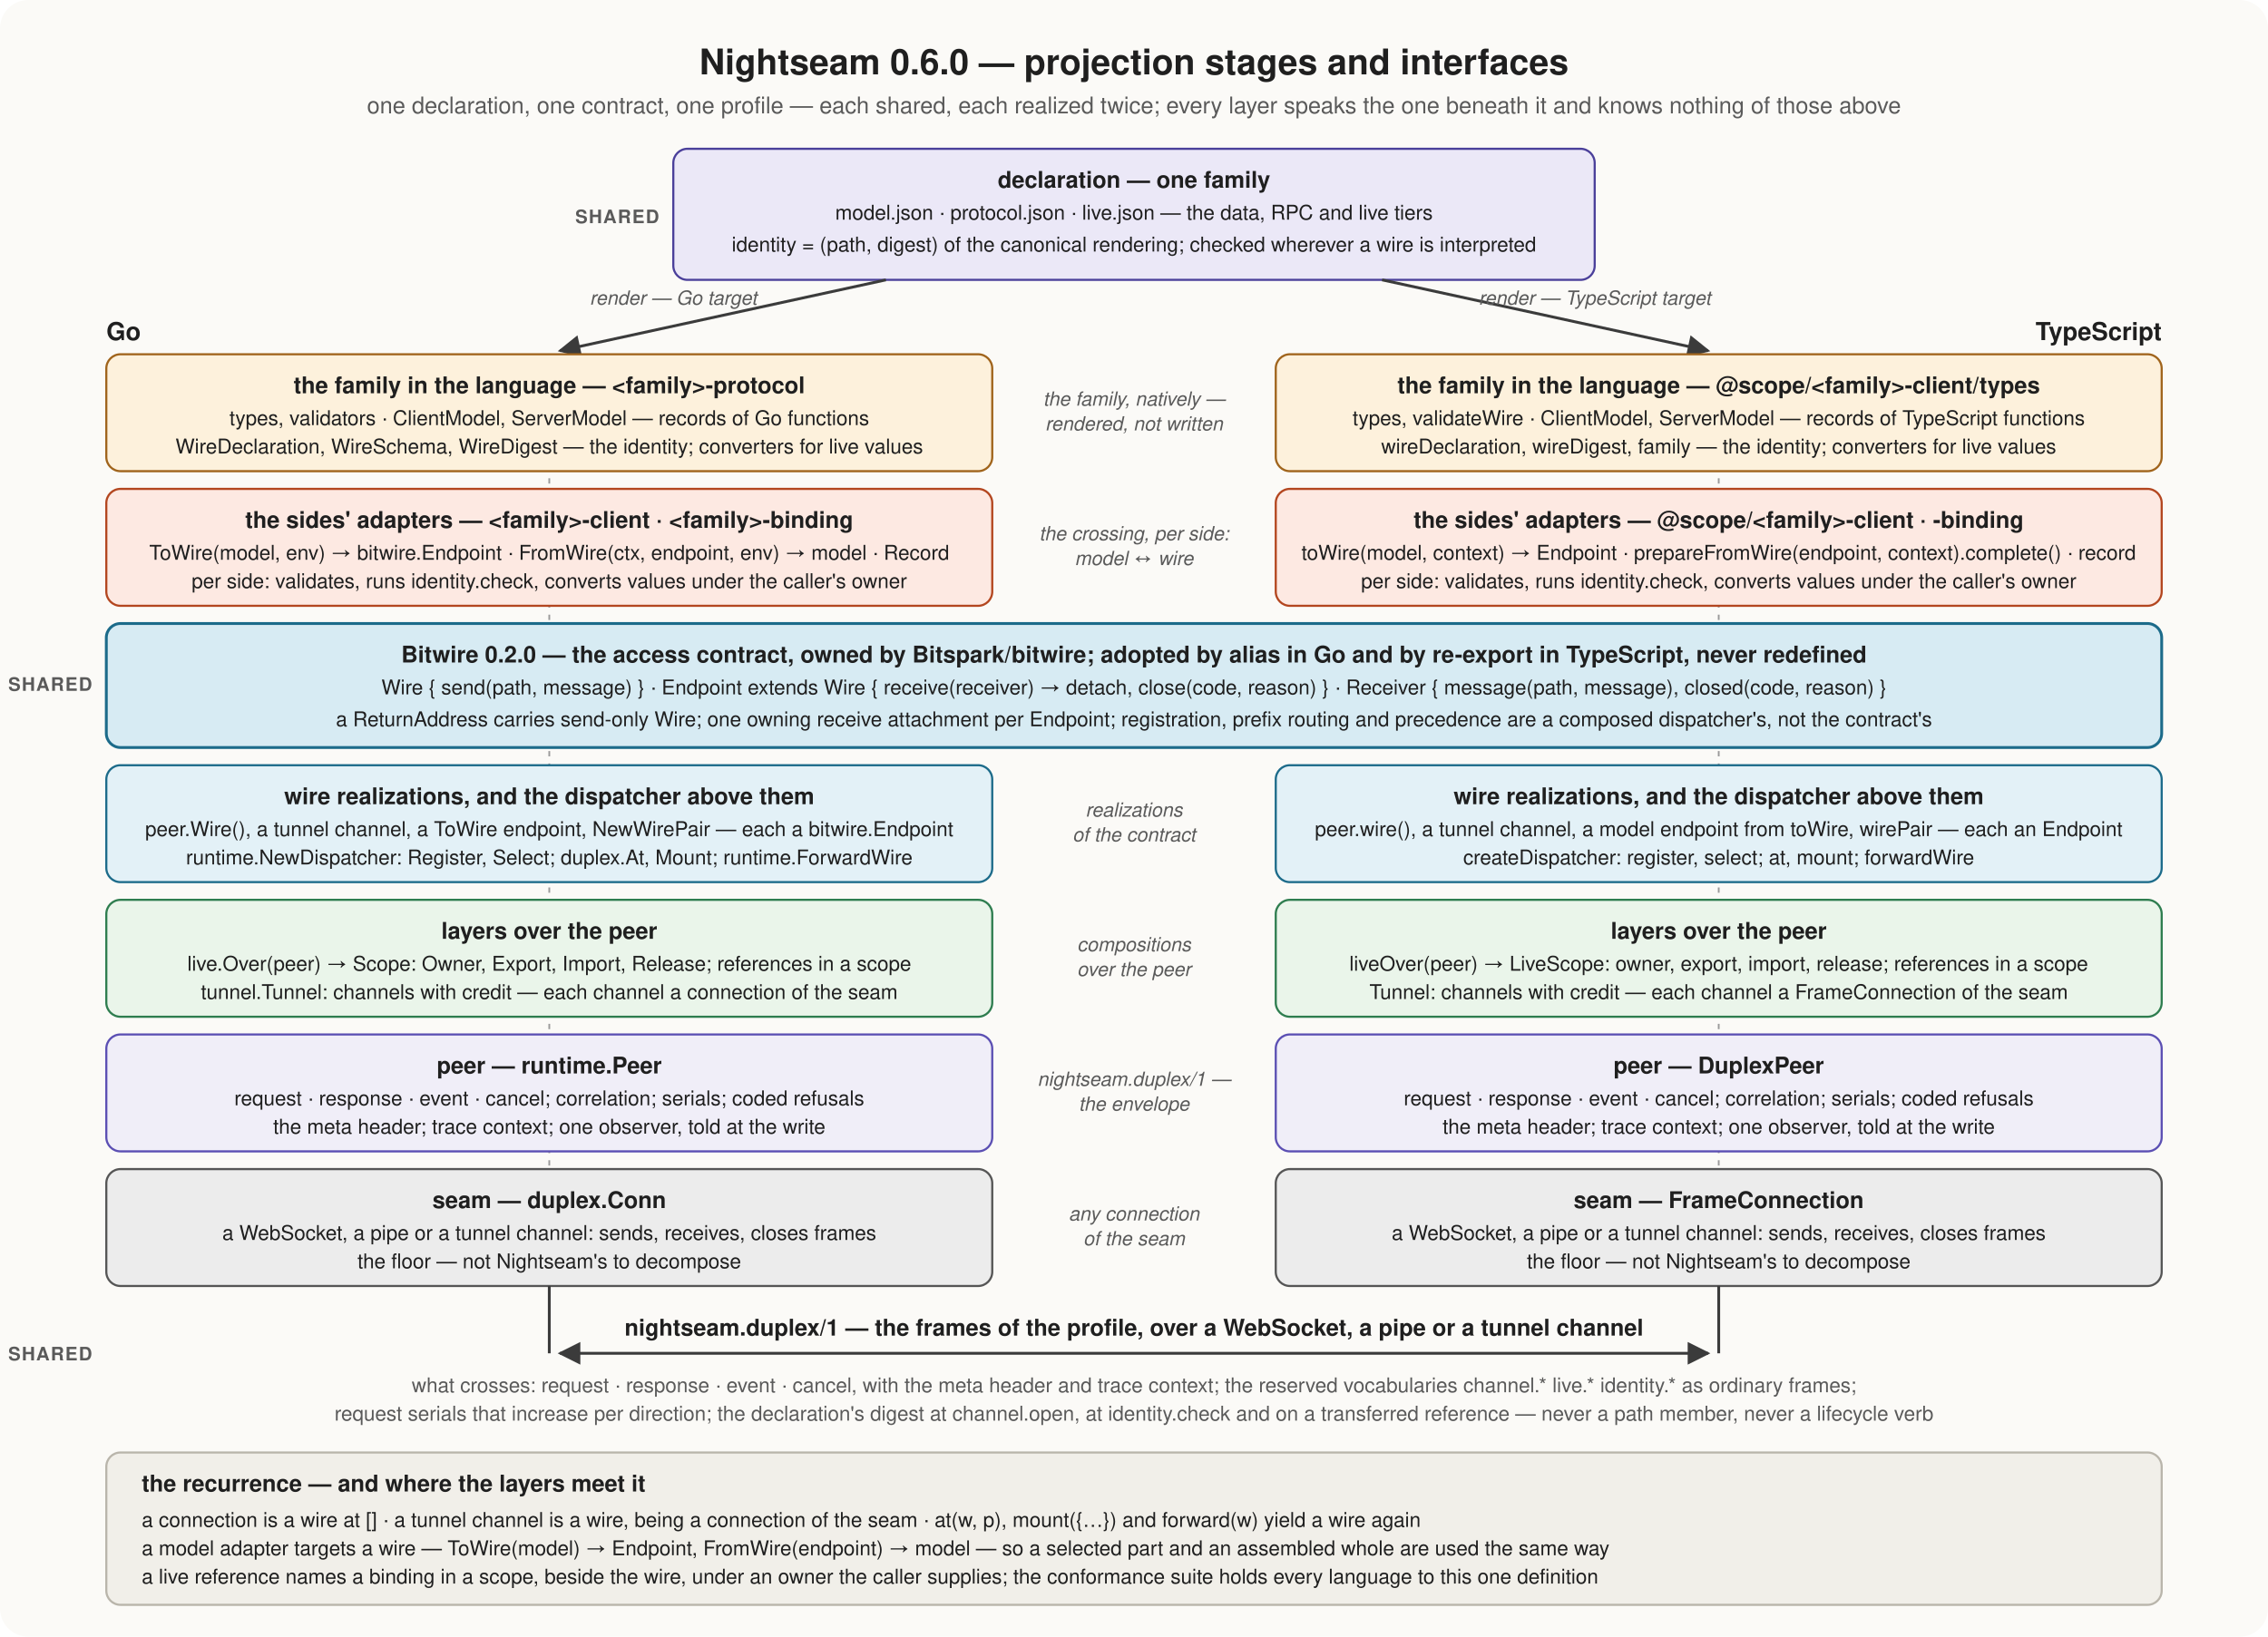
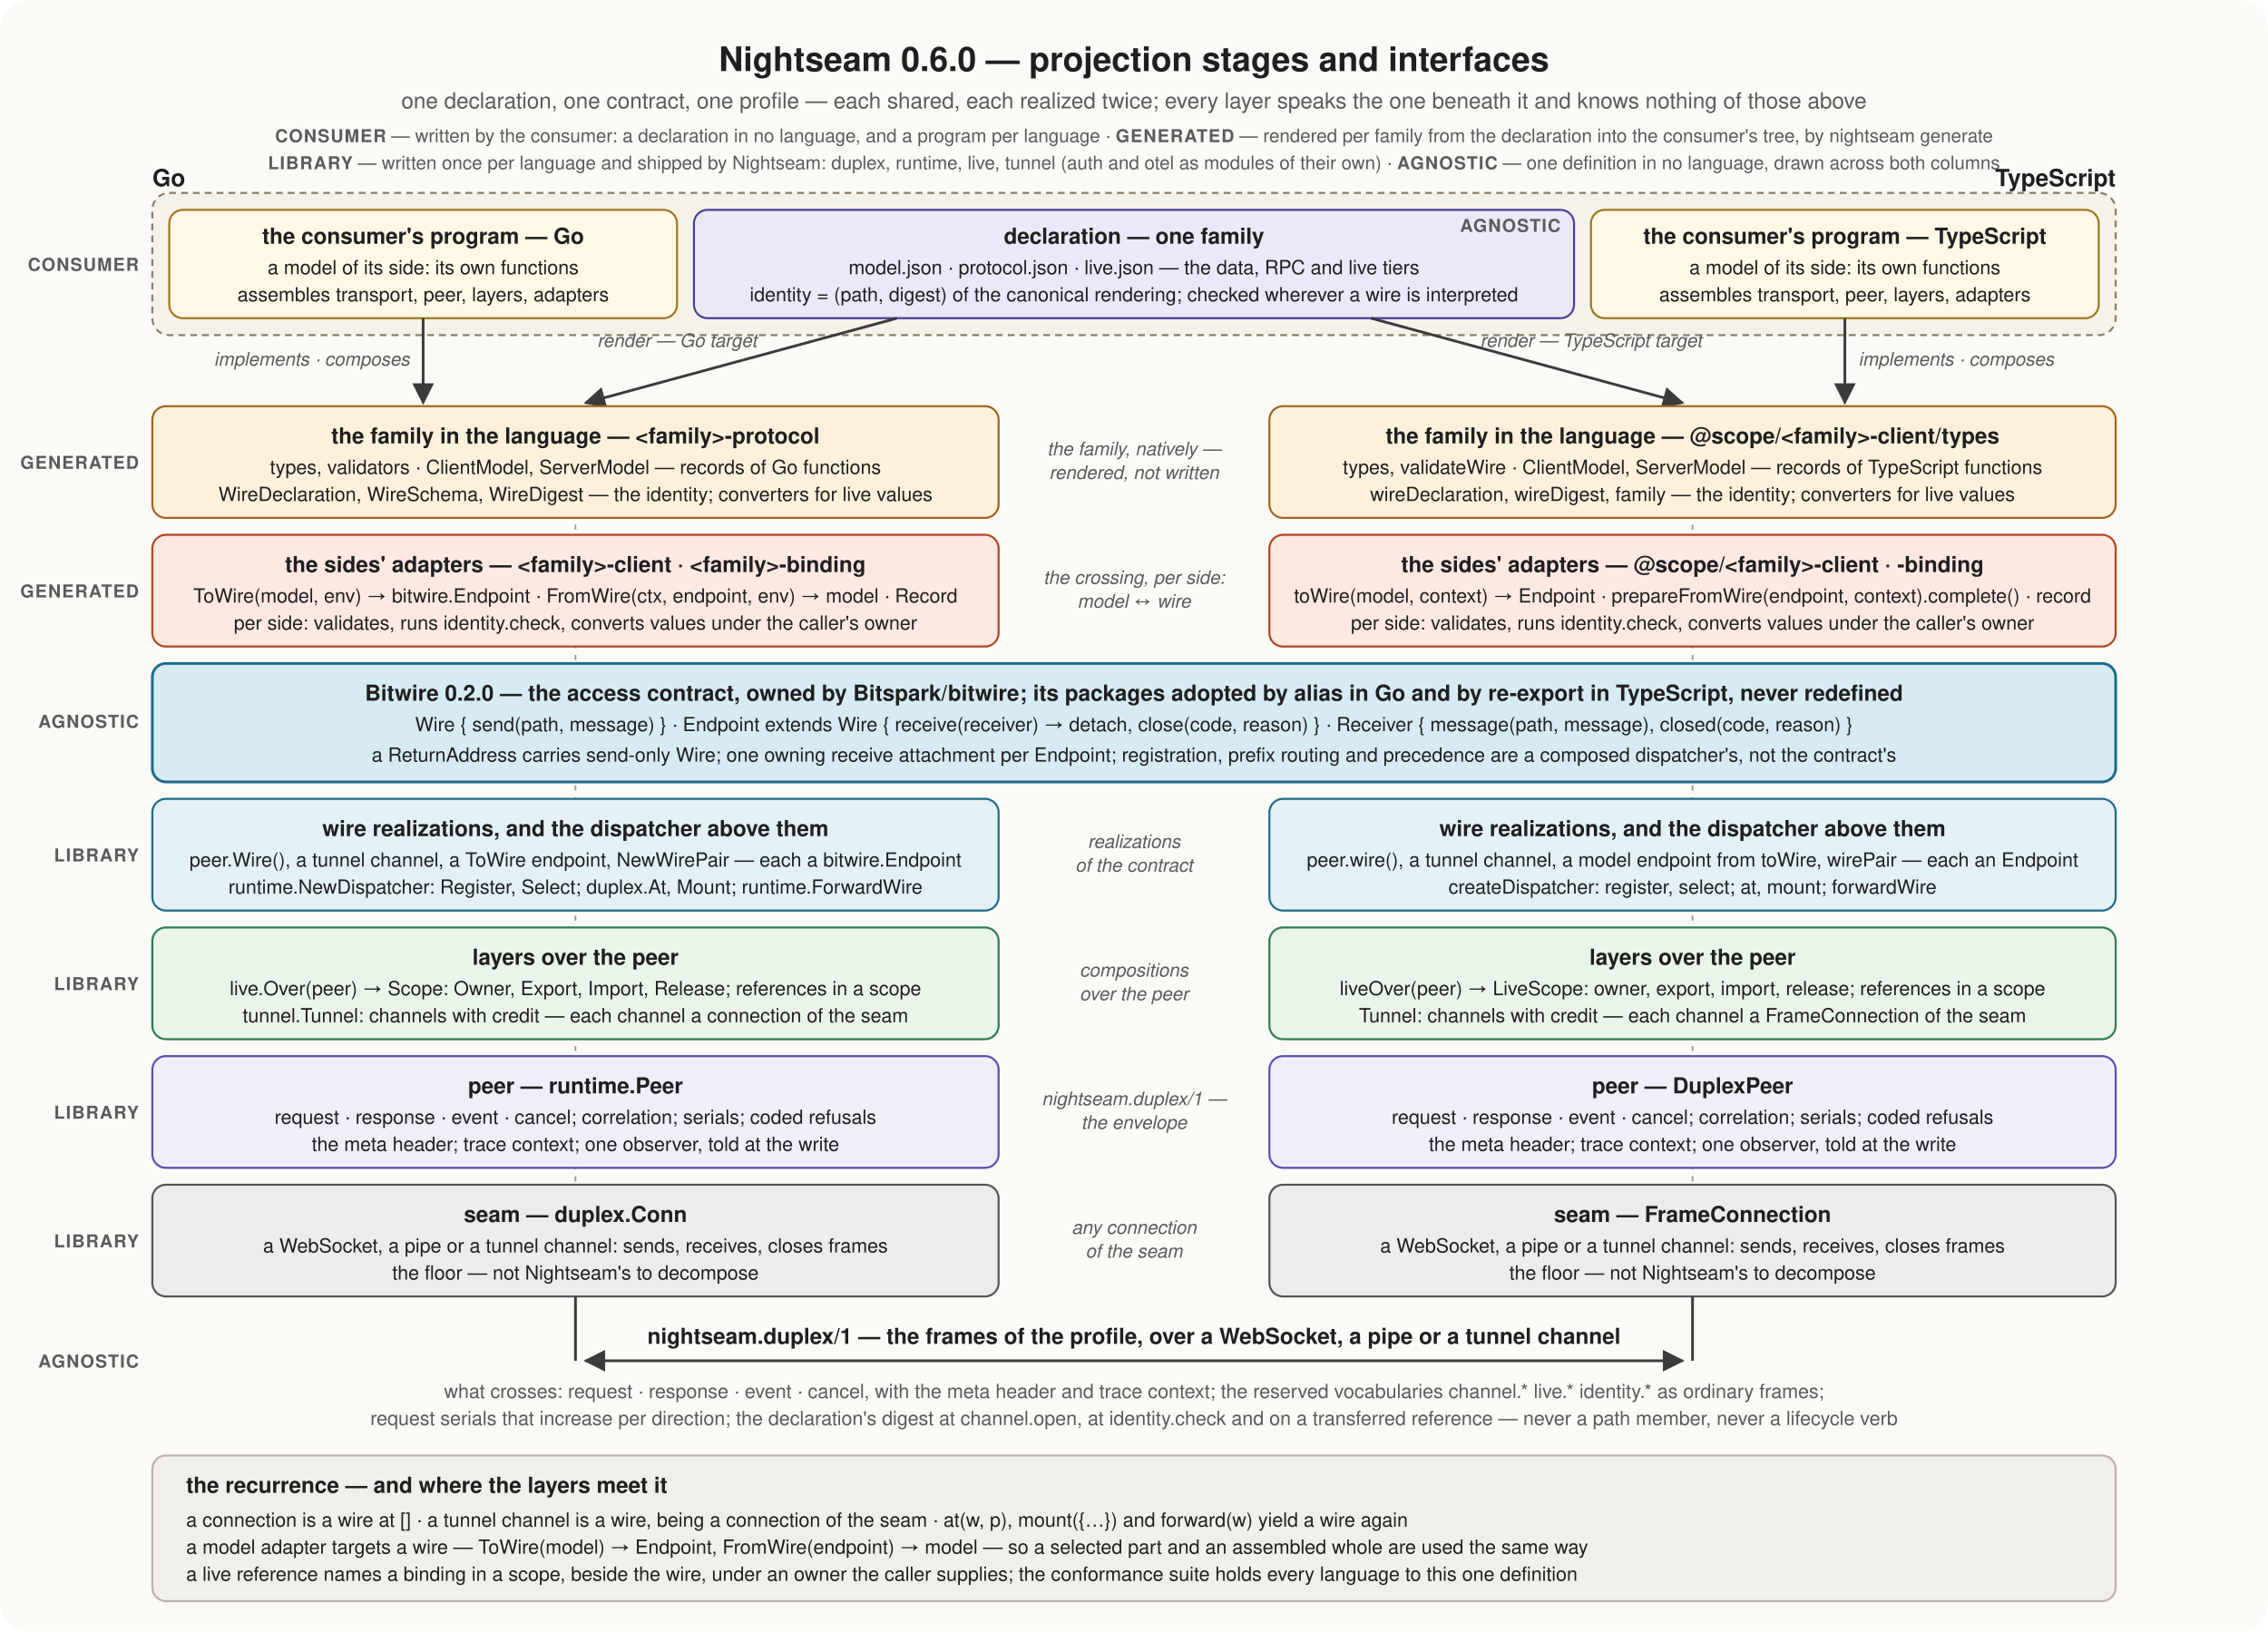
- <svg xmlns="http://www.w3.org/2000/svg" viewBox="0 0 1280 924" width="1280" height="924" role="img" aria-labelledby="title desc" font-family="ui-sans-serif, system-ui, 'Segoe UI', Helvetica, Arial, sans-serif">
+ <svg xmlns="http://www.w3.org/2000/svg" viewBox="0 0 1340 964" width="1340" height="964" role="img" aria-labelledby="title desc" font-family="ui-sans-serif, system-ui, 'Segoe UI', Helvetica, Arial, sans-serif">
  <defs>
    <marker id="arrow" viewBox="0 0 10 10" refX="9" refY="5" markerWidth="8" markerHeight="8" orient="auto-start-reverse">
      <path d="M 0 0 L 10 5 L 0 10 z" fill="#3b3b3b" />
    </marker>
    <style>
      .paper { fill: #fbfaf7; }
      .t { fill: #1f1f1f; }
      .muted { fill: #5a5a5a; }
      .h1 { font-size: 20px; font-weight: 700; }
      .h2 { font-size: 13px; }
+       .leg { font-size: 11px; }
      .col { font-size: 14px; font-weight: 700; }
      .l1 { font-size: 13px; font-weight: 700; }
      .l2 { font-size: 11.5px; }
      .mid { font-size: 11px; font-style: italic; }
-       .tag { font-size: 10.5px; font-weight: 700; letter-spacing: 0.06em; }
+       .tag { font-size: 10.5px; font-weight: 700; letter-spacing: 0.06em; font-style: normal; }
      .box { stroke-width: 1.2; }
+       .consumer { fill: #f5f2ea; stroke: #8a7f6a; stroke-dasharray: 4 3; }
+       .program { fill: #fff8e6; stroke: #9a7b1c; }
      .decl { fill: #ebe8f7; stroke: #4a3f9a; }
      .family { fill: #fdf1dc; stroke: #a0641c; }
      .adapt { fill: #fde9e2; stroke: #b3461f; }
      .contract { fill: #d7ebf3; stroke: #1c6b8a; stroke-width: 1.6; }
      .wire { fill: #e3f1f7; stroke: #1c6b8a; }
      .layer{ fill: #eaf5ea; stroke: #2e7d4f; }
      .peer { fill: #f0eef8; stroke: #5b4fb3; }
      .seam { fill: #ececec; stroke: #555; }
      .strip{ fill: #f1efe9; stroke: #b9b5ab; }
      .line { stroke: #3b3b3b; stroke-width: 1.6; fill: none; }
      .spine{ stroke: #9a9a9a; stroke-width: 1; stroke-dasharray: 3 4; }
    </style>
  </defs>
-   <rect class="paper" x="0" y="0" width="1280" height="924" rx="16" />
-   <text class="h1 t" x="640" y="42" text-anchor="middle">Nightseam 0.6.0 — projection stages and interfaces</text>
-   <text class="h2 muted" x="640" y="64" text-anchor="middle">one declaration, one contract, one profile — each shared, each realized twice; every layer speaks the one beneath it and knows nothing of those above</text>
-   <text class="tag muted" x="372" y="126" text-anchor="end">SHARED</text>
-   <rect class="box decl" x="380" y="84" width="520" height="74" rx="8" />
-   <text class="l1 t" x="640" y="106" text-anchor="middle">declaration — one family</text>
-   <text class="l2 t" x="640" y="124" text-anchor="middle">model.json · protocol.json · live.json — the data, RPC and live tiers</text>
-   <text class="l2 t" x="640" y="142" text-anchor="middle">identity = (path, digest) of the canonical rendering; checked wherever a wire is interpreted</text>
-   <line class="line" x1="500" y1="158" x2="316" y2="198" marker-end="url(#arrow)" />
-   <line class="line" x1="780" y1="158" x2="964" y2="198" marker-end="url(#arrow)" />
-   <text class="mid muted" x="380" y="172" text-anchor="middle">render — Go target</text>
-   <text class="mid muted" x="900" y="172" text-anchor="middle">render — TypeScript target</text>
-   <text class="col t" x="60" y="192">Go</text>
-   <text class="col t" x="1220" y="192" text-anchor="end">TypeScript</text>
-   <line class="spine" x1="310" y1="200" x2="310" y2="726" />
-   <line class="spine" x1="970" y1="200" x2="970" y2="726" />
-   <rect class="box family" x="60" y="200" width="500" height="66" rx="8" />
-   <text class="l1 t" x="310" y="222" text-anchor="middle">the family in the language — &lt;family&gt;-protocol</text>
-   <text class="l2 t" x="310" y="240" text-anchor="middle">types, validators · ClientModel, ServerModel — records of Go functions</text>
-   <text class="l2 t" x="310" y="256" text-anchor="middle">WireDeclaration, WireSchema, WireDigest — the identity; converters for live values</text>
-   <rect class="box adapt" x="60" y="276" width="500" height="66" rx="8" />
-   <text class="l1 t" x="310" y="298" text-anchor="middle">the sides' adapters — &lt;family&gt;-client · &lt;family&gt;-binding</text>
-   <text class="l2 t" x="310" y="316" text-anchor="middle">ToWire(model, env) → bitwire.Endpoint · FromWire(ctx, endpoint, env) → model · Record</text>
-   <text class="l2 t" x="310" y="332" text-anchor="middle">per side: validates, runs identity.check, converts values under the caller's owner</text>
-   <rect class="box family" x="720" y="200" width="500" height="66" rx="8" />
-   <text class="l1 t" x="970" y="222" text-anchor="middle">the family in the language — @scope/&lt;family&gt;-client/types</text>
-   <text class="l2 t" x="970" y="240" text-anchor="middle">types, validateWire · ClientModel, ServerModel — records of TypeScript functions</text>
-   <text class="l2 t" x="970" y="256" text-anchor="middle">wireDeclaration, wireDigest, family — the identity; converters for live values</text>
-   <rect class="box adapt" x="720" y="276" width="500" height="66" rx="8" />
-   <text class="l1 t" x="970" y="298" text-anchor="middle">the sides' adapters — @scope/&lt;family&gt;-client · -binding</text>
-   <text class="l2 t" x="970" y="316" text-anchor="middle">toWire(model, context) → Endpoint · prepareFromWire(endpoint, context).complete() · record</text>
-   <text class="l2 t" x="970" y="332" text-anchor="middle">per side: validates, runs identity.check, converts values under the caller's owner</text>
-   <text class="tag muted" x="52" y="390" text-anchor="end">SHARED</text>
-   <rect class="box contract" x="60" y="352" width="1160" height="70" rx="8" />
-   <text class="l1 t" x="640" y="374" text-anchor="middle">Bitwire 0.2.0 — the access contract, owned by Bitspark/bitwire; adopted by alias in Go and by re-export in TypeScript, never redefined</text>
-   <text class="l2 t" x="640" y="392" text-anchor="middle">Wire { send(path, message) } · Endpoint extends Wire { receive(receiver) → detach, close(code, reason) } · Receiver { message(path, message), closed(code, reason) }</text>
-   <text class="l2 t" x="640" y="410" text-anchor="middle">a ReturnAddress carries send-only Wire; one owning receive attachment per Endpoint; registration, prefix routing and precedence are a composed dispatcher's, not the contract's</text>
-   <rect class="box wire" x="60" y="432" width="500" height="66" rx="8" />
-   <text class="l1 t" x="310" y="454" text-anchor="middle">wire realizations, and the dispatcher above them</text>
-   <text class="l2 t" x="310" y="472" text-anchor="middle">peer.Wire(), a tunnel channel, a ToWire endpoint, NewWirePair — each a bitwire.Endpoint</text>
-   <text class="l2 t" x="310" y="488" text-anchor="middle">runtime.NewDispatcher: Register, Select; duplex.At, Mount; runtime.ForwardWire</text>
-   <rect class="box layer" x="60" y="508" width="500" height="66" rx="8" />
-   <text class="l1 t" x="310" y="530" text-anchor="middle">layers over the peer</text>
-   <text class="l2 t" x="310" y="548" text-anchor="middle">live.Over(peer) → Scope: Owner, Export, Import, Release; references in a scope</text>
-   <text class="l2 t" x="310" y="564" text-anchor="middle">tunnel.Tunnel: channels with credit — each channel a connection of the seam</text>
-   <rect class="box peer" x="60" y="584" width="500" height="66" rx="8" />
-   <text class="l1 t" x="310" y="606" text-anchor="middle">peer — runtime.Peer</text>
-   <text class="l2 t" x="310" y="624" text-anchor="middle">request · response · event · cancel; correlation; serials; coded refusals</text>
-   <text class="l2 t" x="310" y="640" text-anchor="middle">the meta header; trace context; one observer, told at the write</text>
-   <rect class="box seam" x="60" y="660" width="500" height="66" rx="8" />
-   <text class="l1 t" x="310" y="682" text-anchor="middle">seam — duplex.Conn</text>
-   <text class="l2 t" x="310" y="700" text-anchor="middle">a WebSocket, a pipe or a tunnel channel: sends, receives, closes frames</text>
-   <text class="l2 t" x="310" y="716" text-anchor="middle">the floor — not Nightseam's to decompose</text>
-   <rect class="box wire" x="720" y="432" width="500" height="66" rx="8" />
-   <text class="l1 t" x="970" y="454" text-anchor="middle">wire realizations, and the dispatcher above them</text>
-   <text class="l2 t" x="970" y="472" text-anchor="middle">peer.wire(), a tunnel channel, a model endpoint from toWire, wirePair — each an Endpoint</text>
-   <text class="l2 t" x="970" y="488" text-anchor="middle">createDispatcher: register, select; at, mount; forwardWire</text>
-   <rect class="box layer" x="720" y="508" width="500" height="66" rx="8" />
-   <text class="l1 t" x="970" y="530" text-anchor="middle">layers over the peer</text>
-   <text class="l2 t" x="970" y="548" text-anchor="middle">liveOver(peer) → LiveScope: owner, export, import, release; references in a scope</text>
-   <text class="l2 t" x="970" y="564" text-anchor="middle">Tunnel: channels with credit — each channel a FrameConnection of the seam</text>
-   <rect class="box peer" x="720" y="584" width="500" height="66" rx="8" />
-   <text class="l1 t" x="970" y="606" text-anchor="middle">peer — DuplexPeer</text>
-   <text class="l2 t" x="970" y="624" text-anchor="middle">request · response · event · cancel; correlation; serials; coded refusals</text>
-   <text class="l2 t" x="970" y="640" text-anchor="middle">the meta header; trace context; one observer, told at the write</text>
-   <rect class="box seam" x="720" y="660" width="500" height="66" rx="8" />
-   <text class="l1 t" x="970" y="682" text-anchor="middle">seam — FrameConnection</text>
-   <text class="l2 t" x="970" y="700" text-anchor="middle">a WebSocket, a pipe or a tunnel channel: sends, receives, closes frames</text>
-   <text class="l2 t" x="970" y="716" text-anchor="middle">the floor — not Nightseam's to decompose</text>
-   <text class="mid muted" x="640" y="229" text-anchor="middle">the family, natively —</text>
-   <text class="mid muted" x="640" y="243" text-anchor="middle">rendered, not written</text>
-   <text class="mid muted" x="640" y="305" text-anchor="middle">the crossing, per side:</text>
-   <text class="mid muted" x="640" y="319" text-anchor="middle">model ↔ wire</text>
-   <text class="mid muted" x="640" y="461" text-anchor="middle">realizations</text>
-   <text class="mid muted" x="640" y="475" text-anchor="middle">of the contract</text>
-   <text class="mid muted" x="640" y="537" text-anchor="middle">compositions</text>
-   <text class="mid muted" x="640" y="551" text-anchor="middle">over the peer</text>
-   <text class="mid muted" x="640" y="613" text-anchor="middle">nightseam.duplex/1 —</text>
-   <text class="mid muted" x="640" y="627" text-anchor="middle">the envelope</text>
-   <text class="mid muted" x="640" y="689" text-anchor="middle">any connection</text>
-   <text class="mid muted" x="640" y="703" text-anchor="middle">of the seam</text>
-   <line class="line" x1="310" y1="726" x2="310" y2="764" />
-   <line class="line" x1="970" y1="726" x2="970" y2="764" />
-   <line class="line" x1="316" y1="764" x2="964" y2="764" marker-start="url(#arrow)" marker-end="url(#arrow)" />
-   <text class="tag muted" x="52" y="768" text-anchor="end">SHARED</text>
-   <text class="l1 t" x="640" y="754" text-anchor="middle">nightseam.duplex/1 — the frames of the profile, over a WebSocket, a pipe or a tunnel channel</text>
-   <text class="l2 muted" x="640" y="786" text-anchor="middle">what crosses: request · response · event · cancel, with the meta header and trace context; the reserved vocabularies channel.* live.* identity.* as ordinary frames;</text>
-   <text class="l2 muted" x="640" y="802" text-anchor="middle">request serials that increase per direction; the declaration's digest at channel.open, at identity.check and on a transferred reference — never a path member, never a lifecycle verb</text>
-   <rect class="box strip" x="60" y="820" width="1160" height="86" rx="8" />
-   <text class="l1 t" x="80" y="842">the recurrence — and where the layers meet it</text>
-   <text class="l2 t" x="80" y="862">a connection is a wire at [] · a tunnel channel is a wire, being a connection of the seam · at(w, p), mount({…}) and forward(w) yield a wire again</text>
-   <text class="l2 t" x="80" y="878">a model adapter targets a wire — ToWire(model) → Endpoint, FromWire(endpoint) → model — so a selected part and an assembled whole are used the same way</text>
-   <text class="l2 t" x="80" y="894">a live reference names a binding in a scope, beside the wire, under an owner the caller supplies; the conformance suite holds every language to this one definition</text>
+   <rect class="paper" x="0" y="0" width="1340" height="964" rx="16" />
+   <text class="h1 t" x="670" y="42" text-anchor="middle">Nightseam 0.6.0 — projection stages and interfaces</text>
+   <text class="h2 muted" x="670" y="64" text-anchor="middle">one declaration, one contract, one profile — each shared, each realized twice; every layer speaks the one beneath it and knows nothing of those above</text>
+   <text class="leg muted" x="670" y="84" text-anchor="middle">
+     <tspan class="tag">CONSUMER</tspan> — written by the consumer: a declaration in no language, and a program per language · <tspan class="tag">GENERATED</tspan> — rendered per family from the declaration into the consumer's tree, by nightseam generate</text>
+   <text class="leg muted" x="670" y="100" text-anchor="middle">
+     <tspan class="tag">LIBRARY</tspan> — written once per language and shipped by Nightseam: duplex, runtime, live, tunnel (auth and otel as modules of their own) · <tspan class="tag">AGNOSTIC</tspan> — one definition in no language, drawn across both columns</text>
+   <text class="col t" x="90" y="110">Go</text>
+   <text class="col t" x="1250" y="110" text-anchor="end">TypeScript</text>
+   <text class="tag muted" x="82" y="160" text-anchor="end">CONSUMER</text>
+   <rect class="box consumer" x="90" y="114" width="1160" height="84" rx="10" />
+   <rect class="box program" x="100" y="124" width="300" height="64" rx="8" />
+   <text class="l1 t" x="250" y="144" text-anchor="middle">the consumer's program — Go</text>
+   <text class="l2 t" x="250" y="162" text-anchor="middle">a model of its side: its own functions</text>
+   <text class="l2 t" x="250" y="178" text-anchor="middle">assembles transport, peer, layers, adapters</text>
+   <rect class="box decl" x="410" y="124" width="520" height="64" rx="8" />
+   <text class="tag muted" x="922" y="137" text-anchor="end">AGNOSTIC</text>
+   <text class="l1 t" x="670" y="144" text-anchor="middle">declaration — one family</text>
+   <text class="l2 t" x="670" y="162" text-anchor="middle">model.json · protocol.json · live.json — the data, RPC and live tiers</text>
+   <text class="l2 t" x="670" y="178" text-anchor="middle">identity = (path, digest) of the canonical rendering; checked wherever a wire is interpreted</text>
+   <rect class="box program" x="940" y="124" width="300" height="64" rx="8" />
+   <text class="l1 t" x="1090" y="144" text-anchor="middle">the consumer's program — TypeScript</text>
+   <text class="l2 t" x="1090" y="162" text-anchor="middle">a model of its side: its own functions</text>
+   <text class="l2 t" x="1090" y="178" text-anchor="middle">assembles transport, peer, layers, adapters</text>
+   <line class="line" x1="530" y1="188" x2="346" y2="238" marker-end="url(#arrow)" />
+   <line class="line" x1="810" y1="188" x2="994" y2="238" marker-end="url(#arrow)" />
+   <text class="mid muted" x="400" y="205" text-anchor="middle">render — Go target</text>
+   <text class="mid muted" x="940" y="205" text-anchor="middle">render — TypeScript target</text>
+   <line class="line" x1="250" y1="188" x2="250" y2="238" marker-end="url(#arrow)" />
+   <line class="line" x1="1090" y1="188" x2="1090" y2="238" marker-end="url(#arrow)" />
+   <text class="mid muted" x="242" y="216" text-anchor="end">implements · composes</text>
+   <text class="mid muted" x="1098" y="216">implements · composes</text>
+   <line class="spine" x1="340" y1="240" x2="340" y2="766" />
+   <line class="spine" x1="1000" y1="240" x2="1000" y2="766" />
+   <rect class="box family" x="90" y="240" width="500" height="66" rx="8" />
+   <text class="l1 t" x="340" y="262" text-anchor="middle">the family in the language — &lt;family&gt;-protocol</text>
+   <text class="l2 t" x="340" y="280" text-anchor="middle">types, validators · ClientModel, ServerModel — records of Go functions</text>
+   <text class="l2 t" x="340" y="296" text-anchor="middle">WireDeclaration, WireSchema, WireDigest — the identity; converters for live values</text>
+   <rect class="box adapt" x="90" y="316" width="500" height="66" rx="8" />
+   <text class="l1 t" x="340" y="338" text-anchor="middle">the sides' adapters — &lt;family&gt;-client · &lt;family&gt;-binding</text>
+   <text class="l2 t" x="340" y="356" text-anchor="middle">ToWire(model, env) → bitwire.Endpoint · FromWire(ctx, endpoint, env) → model · Record</text>
+   <text class="l2 t" x="340" y="372" text-anchor="middle">per side: validates, runs identity.check, converts values under the caller's owner</text>
+   <rect class="box family" x="750" y="240" width="500" height="66" rx="8" />
+   <text class="l1 t" x="1000" y="262" text-anchor="middle">the family in the language — @scope/&lt;family&gt;-client/types</text>
+   <text class="l2 t" x="1000" y="280" text-anchor="middle">types, validateWire · ClientModel, ServerModel — records of TypeScript functions</text>
+   <text class="l2 t" x="1000" y="296" text-anchor="middle">wireDeclaration, wireDigest, family — the identity; converters for live values</text>
+   <rect class="box adapt" x="750" y="316" width="500" height="66" rx="8" />
+   <text class="l1 t" x="1000" y="338" text-anchor="middle">the sides' adapters — @scope/&lt;family&gt;-client · -binding</text>
+   <text class="l2 t" x="1000" y="356" text-anchor="middle">toWire(model, context) → Endpoint · prepareFromWire(endpoint, context).complete() · record</text>
+   <text class="l2 t" x="1000" y="372" text-anchor="middle">per side: validates, runs identity.check, converts values under the caller's owner</text>
+   <text class="tag muted" x="82" y="430" text-anchor="end">AGNOSTIC</text>
+   <rect class="box contract" x="90" y="392" width="1160" height="70" rx="8" />
+   <text class="l1 t" x="670" y="414" text-anchor="middle">Bitwire 0.2.0 — the access contract, owned by Bitspark/bitwire; its packages adopted by alias in Go and by re-export in TypeScript, never redefined</text>
+   <text class="l2 t" x="670" y="432" text-anchor="middle">Wire { send(path, message) } · Endpoint extends Wire { receive(receiver) → detach, close(code, reason) } · Receiver { message(path, message), closed(code, reason) }</text>
+   <text class="l2 t" x="670" y="450" text-anchor="middle">a ReturnAddress carries send-only Wire; one owning receive attachment per Endpoint; registration, prefix routing and precedence are a composed dispatcher's, not the contract's</text>
+   <rect class="box wire" x="90" y="472" width="500" height="66" rx="8" />
+   <text class="l1 t" x="340" y="494" text-anchor="middle">wire realizations, and the dispatcher above them</text>
+   <text class="l2 t" x="340" y="512" text-anchor="middle">peer.Wire(), a tunnel channel, a ToWire endpoint, NewWirePair — each a bitwire.Endpoint</text>
+   <text class="l2 t" x="340" y="528" text-anchor="middle">runtime.NewDispatcher: Register, Select; duplex.At, Mount; runtime.ForwardWire</text>
+   <rect class="box layer" x="90" y="548" width="500" height="66" rx="8" />
+   <text class="l1 t" x="340" y="570" text-anchor="middle">layers over the peer</text>
+   <text class="l2 t" x="340" y="588" text-anchor="middle">live.Over(peer) → Scope: Owner, Export, Import, Release; references in a scope</text>
+   <text class="l2 t" x="340" y="604" text-anchor="middle">tunnel.Tunnel: channels with credit — each channel a connection of the seam</text>
+   <rect class="box peer" x="90" y="624" width="500" height="66" rx="8" />
+   <text class="l1 t" x="340" y="646" text-anchor="middle">peer — runtime.Peer</text>
+   <text class="l2 t" x="340" y="664" text-anchor="middle">request · response · event · cancel; correlation; serials; coded refusals</text>
+   <text class="l2 t" x="340" y="680" text-anchor="middle">the meta header; trace context; one observer, told at the write</text>
+   <rect class="box seam" x="90" y="700" width="500" height="66" rx="8" />
+   <text class="l1 t" x="340" y="722" text-anchor="middle">seam — duplex.Conn</text>
+   <text class="l2 t" x="340" y="740" text-anchor="middle">a WebSocket, a pipe or a tunnel channel: sends, receives, closes frames</text>
+   <text class="l2 t" x="340" y="756" text-anchor="middle">the floor — not Nightseam's to decompose</text>
+   <rect class="box wire" x="750" y="472" width="500" height="66" rx="8" />
+   <text class="l1 t" x="1000" y="494" text-anchor="middle">wire realizations, and the dispatcher above them</text>
+   <text class="l2 t" x="1000" y="512" text-anchor="middle">peer.wire(), a tunnel channel, a model endpoint from toWire, wirePair — each an Endpoint</text>
+   <text class="l2 t" x="1000" y="528" text-anchor="middle">createDispatcher: register, select; at, mount; forwardWire</text>
+   <rect class="box layer" x="750" y="548" width="500" height="66" rx="8" />
+   <text class="l1 t" x="1000" y="570" text-anchor="middle">layers over the peer</text>
+   <text class="l2 t" x="1000" y="588" text-anchor="middle">liveOver(peer) → LiveScope: owner, export, import, release; references in a scope</text>
+   <text class="l2 t" x="1000" y="604" text-anchor="middle">Tunnel: channels with credit — each channel a FrameConnection of the seam</text>
+   <rect class="box peer" x="750" y="624" width="500" height="66" rx="8" />
+   <text class="l1 t" x="1000" y="646" text-anchor="middle">peer — DuplexPeer</text>
+   <text class="l2 t" x="1000" y="664" text-anchor="middle">request · response · event · cancel; correlation; serials; coded refusals</text>
+   <text class="l2 t" x="1000" y="680" text-anchor="middle">the meta header; trace context; one observer, told at the write</text>
+   <rect class="box seam" x="750" y="700" width="500" height="66" rx="8" />
+   <text class="l1 t" x="1000" y="722" text-anchor="middle">seam — FrameConnection</text>
+   <text class="l2 t" x="1000" y="740" text-anchor="middle">a WebSocket, a pipe or a tunnel channel: sends, receives, closes frames</text>
+   <text class="l2 t" x="1000" y="756" text-anchor="middle">the floor — not Nightseam's to decompose</text>
+   <text class="tag muted" x="82" y="277" text-anchor="end">GENERATED</text>
+   <text class="tag muted" x="82" y="353" text-anchor="end">GENERATED</text>
+   <text class="tag muted" x="82" y="509" text-anchor="end">LIBRARY</text>
+   <text class="tag muted" x="82" y="585" text-anchor="end">LIBRARY</text>
+   <text class="tag muted" x="82" y="661" text-anchor="end">LIBRARY</text>
+   <text class="tag muted" x="82" y="737" text-anchor="end">LIBRARY</text>
+   <text class="mid muted" x="670" y="269" text-anchor="middle">the family, natively —</text>
+   <text class="mid muted" x="670" y="283" text-anchor="middle">rendered, not written</text>
+   <text class="mid muted" x="670" y="345" text-anchor="middle">the crossing, per side:</text>
+   <text class="mid muted" x="670" y="359" text-anchor="middle">model ↔ wire</text>
+   <text class="mid muted" x="670" y="501" text-anchor="middle">realizations</text>
+   <text class="mid muted" x="670" y="515" text-anchor="middle">of the contract</text>
+   <text class="mid muted" x="670" y="577" text-anchor="middle">compositions</text>
+   <text class="mid muted" x="670" y="591" text-anchor="middle">over the peer</text>
+   <text class="mid muted" x="670" y="653" text-anchor="middle">nightseam.duplex/1 —</text>
+   <text class="mid muted" x="670" y="667" text-anchor="middle">the envelope</text>
+   <text class="mid muted" x="670" y="729" text-anchor="middle">any connection</text>
+   <text class="mid muted" x="670" y="743" text-anchor="middle">of the seam</text>
+   <line class="line" x1="340" y1="766" x2="340" y2="804" />
+   <line class="line" x1="1000" y1="766" x2="1000" y2="804" />
+   <line class="line" x1="346" y1="804" x2="994" y2="804" marker-start="url(#arrow)" marker-end="url(#arrow)" />
+   <text class="tag muted" x="82" y="808" text-anchor="end">AGNOSTIC</text>
+   <text class="l1 t" x="670" y="794" text-anchor="middle">nightseam.duplex/1 — the frames of the profile, over a WebSocket, a pipe or a tunnel channel</text>
+   <text class="l2 muted" x="670" y="826" text-anchor="middle">what crosses: request · response · event · cancel, with the meta header and trace context; the reserved vocabularies channel.* live.* identity.* as ordinary frames;</text>
+   <text class="l2 muted" x="670" y="842" text-anchor="middle">request serials that increase per direction; the declaration's digest at channel.open, at identity.check and on a transferred reference — never a path member, never a lifecycle verb</text>
+   <rect class="box strip" x="90" y="860" width="1160" height="86" rx="8" />
+   <text class="l1 t" x="110" y="882">the recurrence — and where the layers meet it</text>
+   <text class="l2 t" x="110" y="902">a connection is a wire at [] · a tunnel channel is a wire, being a connection of the seam · at(w, p), mount({…}) and forward(w) yield a wire again</text>
+   <text class="l2 t" x="110" y="918">a model adapter targets a wire — ToWire(model) → Endpoint, FromWire(endpoint) → model — so a selected part and an assembled whole are used the same way</text>
+   <text class="l2 t" x="110" y="934">a live reference names a binding in a scope, beside the wire, under an owner the caller supplies; the conformance suite holds every language to this one definition</text>
</svg>
